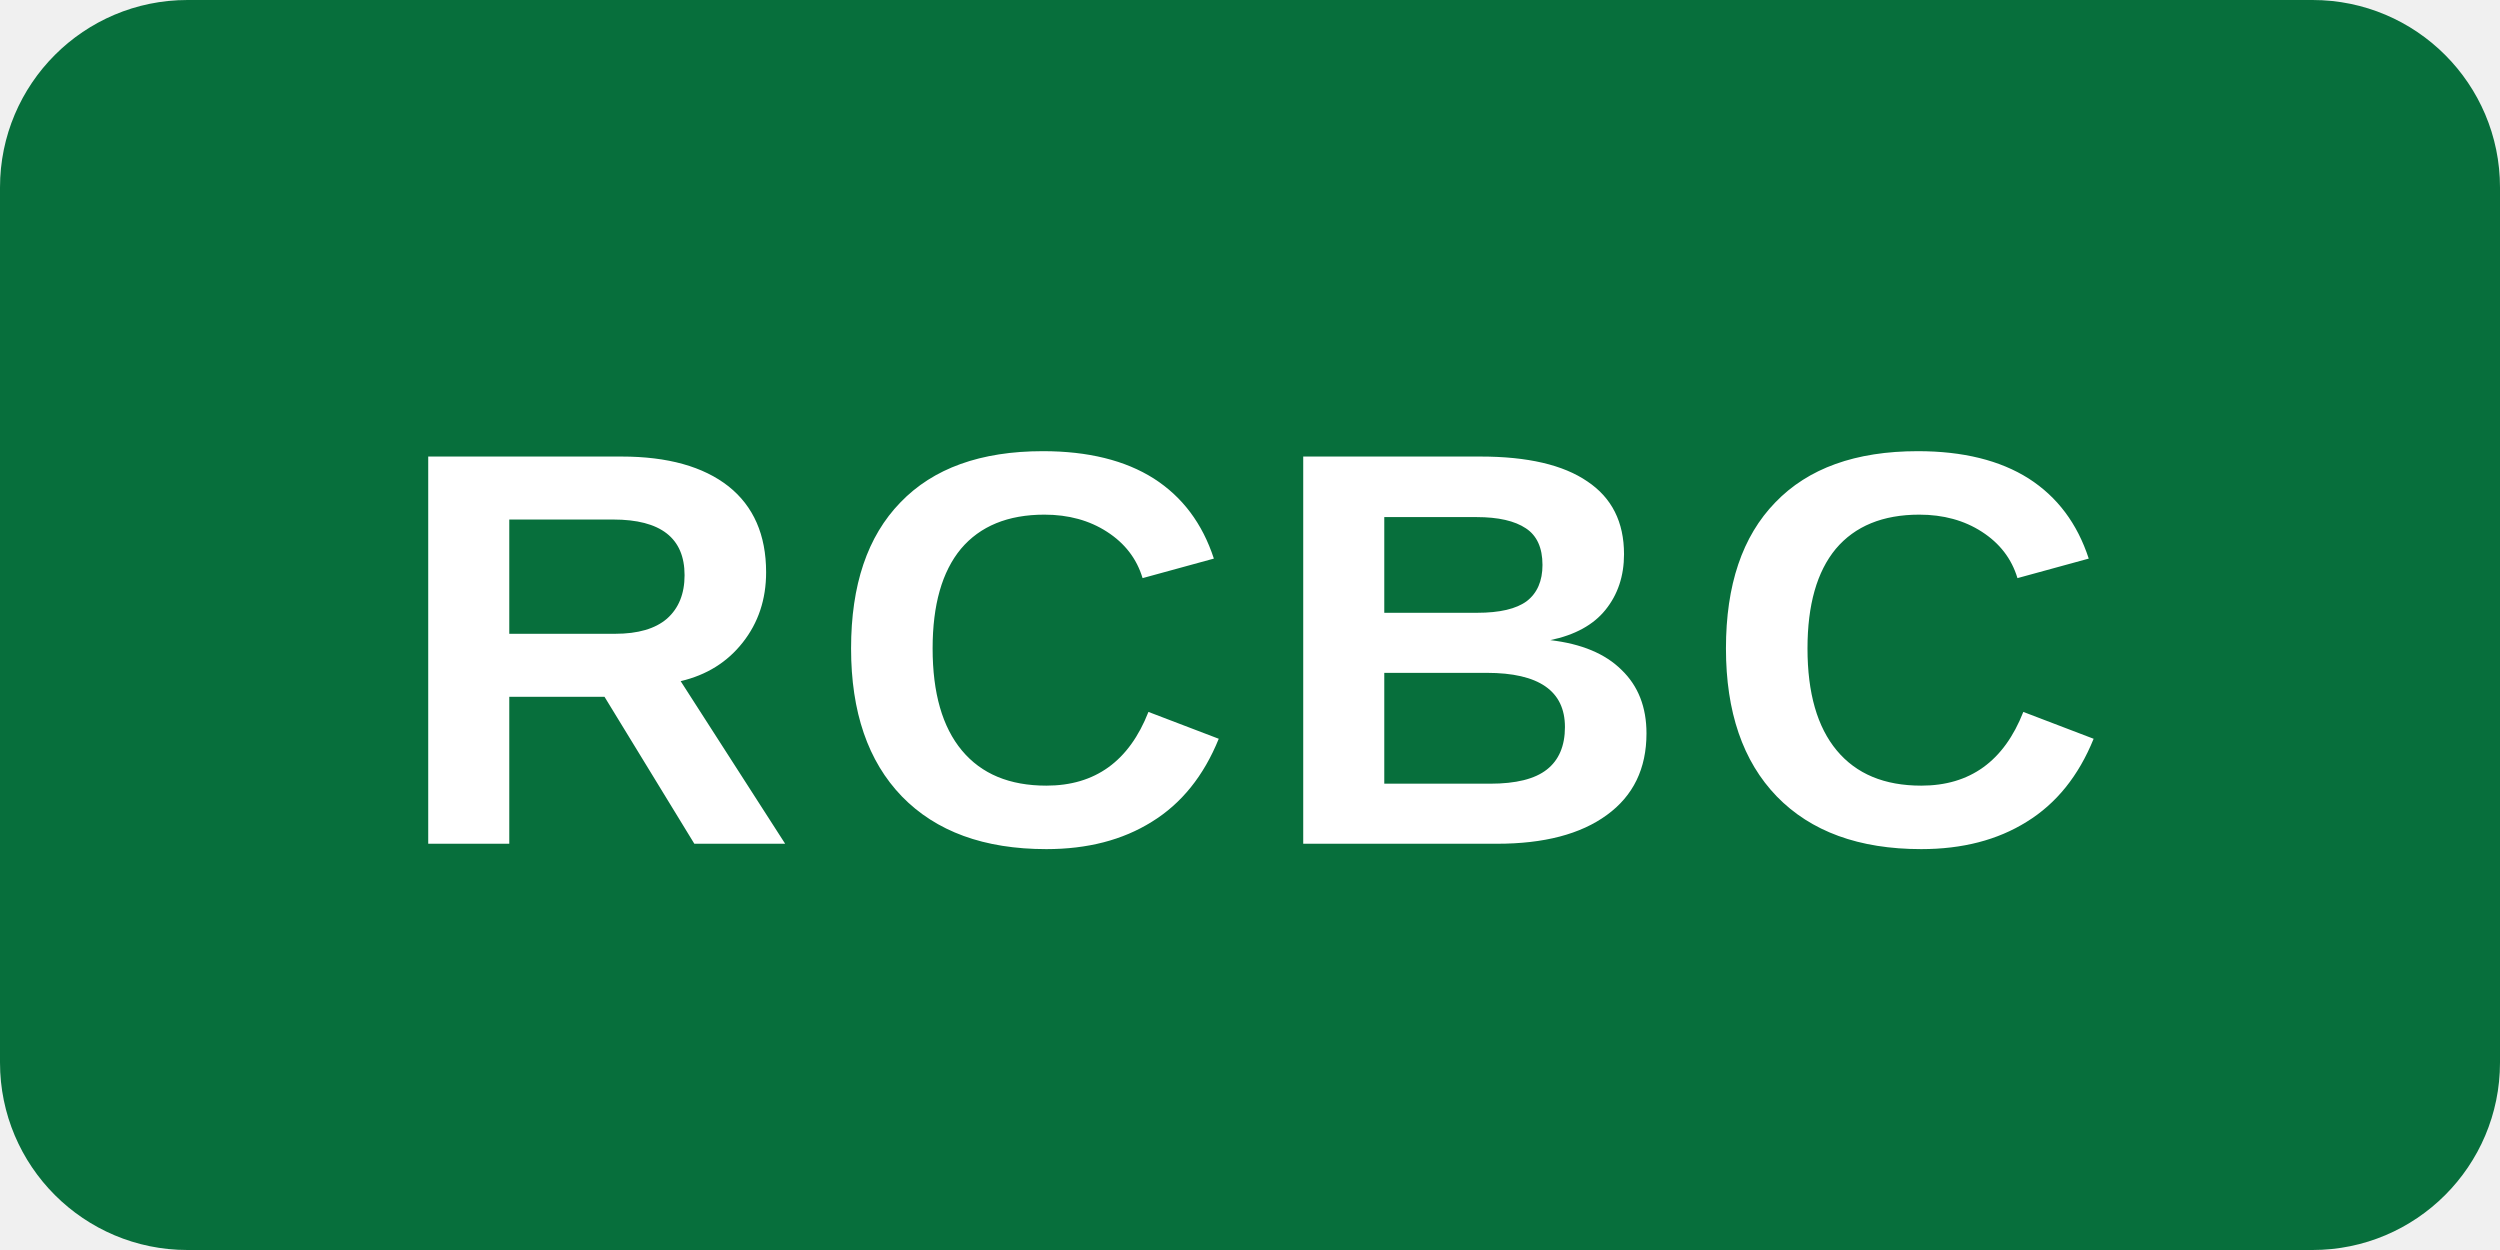
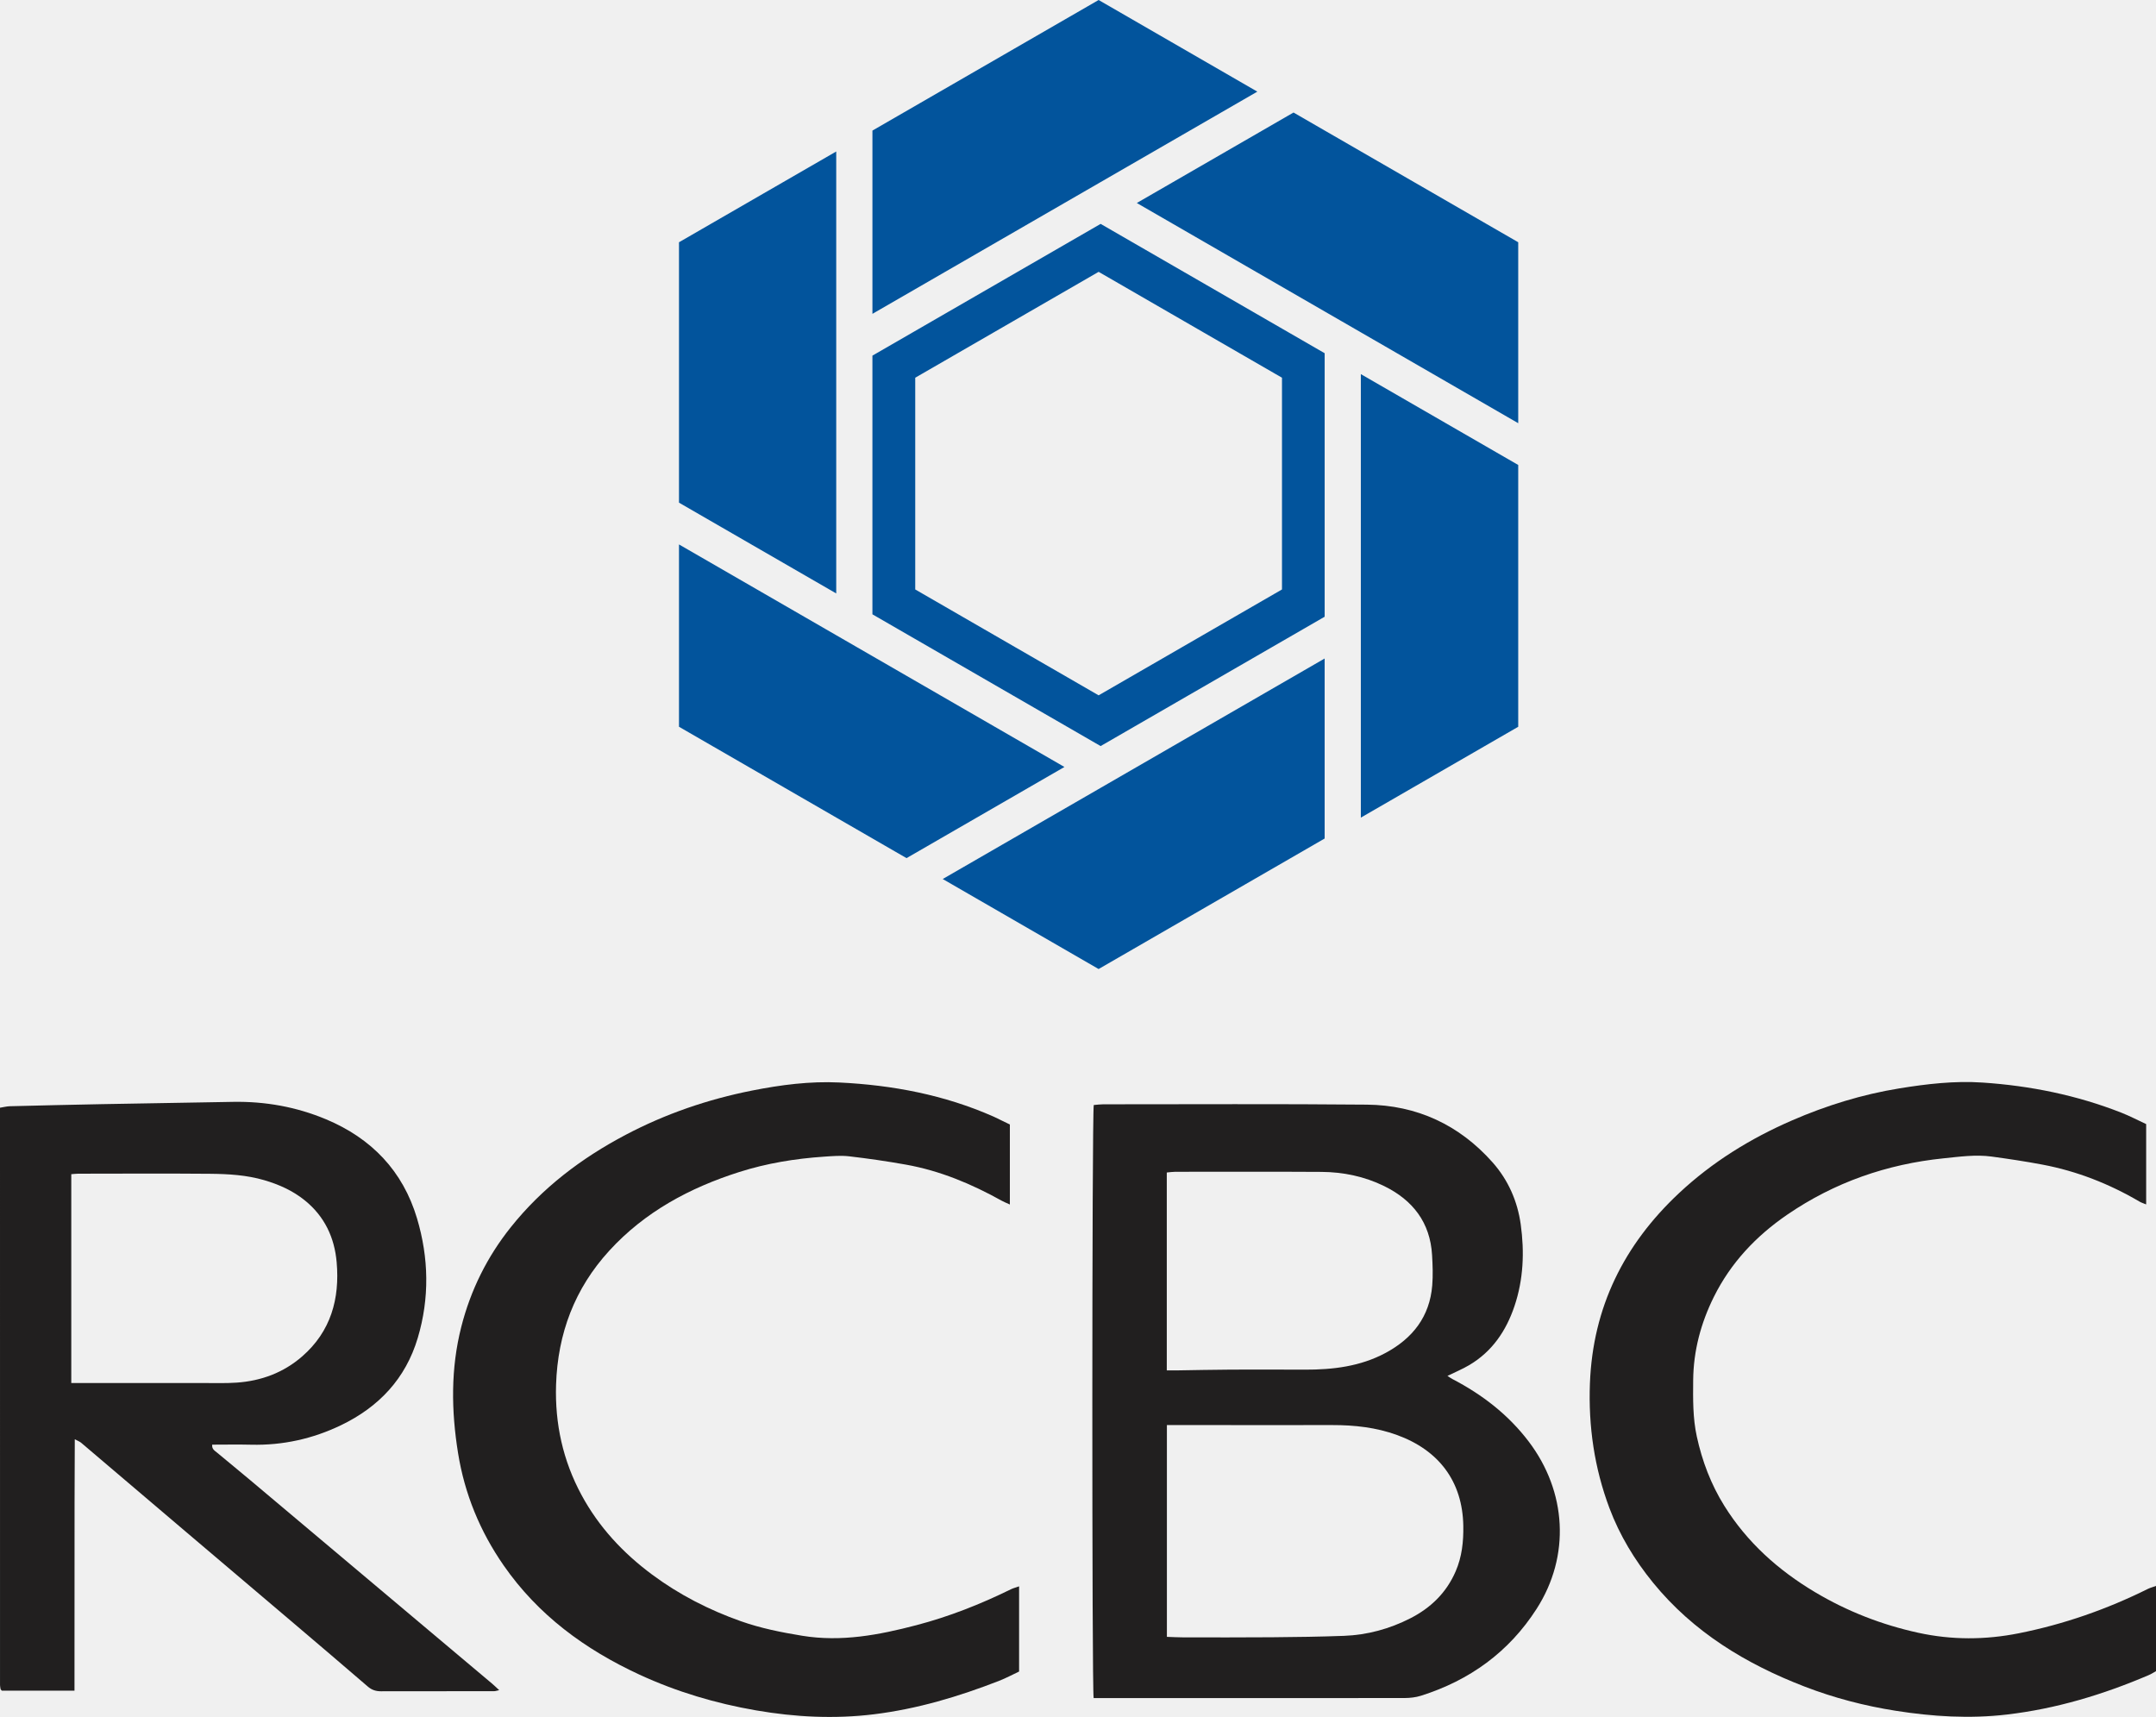
- <svg xmlns="http://www.w3.org/2000/svg" viewBox="0 0 80 40">
-   <rect width="80" height="40" rx="6" fill="#076F3C" />
-   <text x="40" y="27" text-anchor="middle" font-family="Arial,Helvetica,sans-serif" font-weight="900" font-size="18" fill="white" letter-spacing="1">RCBC</text>
+ <svg xmlns="http://www.w3.org/2000/svg" id="Layer_2" data-name="Layer 2" viewBox="0 0 2410.67 1919.8">
+   <defs>
+     <style>
+       .cls-1 {
+         fill: #211f1f;
+       }
+ 
+       .cls-2 {
+         fill: #02549c;
+       }
+     </style>
+   </defs>
+   <g id="Layer_1-2" data-name="Layer 1">
+     <g>
+       <path class="cls-1" d="m1222.93,1235.58c3.72-.3,7.11-.81,10.49-.81,98.26.01,196.53-.55,294.78.38,56.02.53,103.41,22.56,140.66,64.53,17.49,19.71,27.91,43.42,31.51,69.48,4.26,30.8,3.03,61.48-7,91.27-9.31,27.64-24.9,50.73-50.5,65.91-7.5,4.45-15.65,7.81-24.44,12.13,2.15,1.37,3.75,2.57,5.5,3.48,33.38,17.37,62.55,39.82,85.41,69.98,42.24,55.72,46.92,127.54,8.77,187.01-30.92,48.2-74.79,79.93-129.27,97.13-5.89,1.86-12.37,2.57-18.58,2.58-104.87.13-209.75.06-314.62.04-10.99,0-21.98,0-32.81,0-2.01-9.15-1.95-649.46.12-663.1Zm81.8,357.84v236.82c6.65.22,12.56.57,18.47.58,33.07.02,66.14.14,99.21-.13,26.75-.22,53.51-.58,80.24-1.57,26.15-.97,51.05-7.76,74.3-19.63,22.77-11.63,40.28-28.51,50.66-52.52,7.07-16.35,8.8-33.19,8.54-50.62-.75-49.97-27.46-84.8-73.99-101.76-23.36-8.52-47.66-11.19-72.4-11.15-57.64.1-115.27,0-172.91-.03-3.7,0-7.41,0-12.12,0Zm-.13-61.11c4.48,0,7.57.04,10.65,0,20.45-.3,40.9-.78,61.35-.88,27.39-.14,54.77-.03,82.16.05,31.49.09,62.22-3.53,90.5-18.73,30.27-16.26,49.33-40.54,52.16-75.52.91-11.19.47-22.56-.18-33.79-2.1-36.46-21.47-61.45-53.49-77.18-22.03-10.82-45.75-15.76-70.21-15.91-54.46-.33-108.91-.15-163.37-.12-3.05,0-6.09.5-9.56.8v221.29Z" />
+       <path class="cls-1" d="m83.3,1890.42H2.06c-.42-.46-.64-.69-.84-.93-.2-.24-.5-.47-.55-.74-.26-1.54-.65-3.08-.65-4.63C0,1669.27,0,1454.43,0,1238.6c3.9-.61,7.48-1.58,11.08-1.67,34.31-.87,68.63-1.68,102.94-2.33,48.79-.93,97.59-1.67,146.38-2.55,36.06-.65,70.89,5.56,104.14,19.48,50.86,21.3,85.92,57.79,101.72,110.73,13.2,44.21,14.15,89.13.85,133.75-13.58,45.55-43.48,77.17-85.74,97.54-31.66,15.26-65.22,22.7-100.54,21.84-14.44-.35-28.89-.06-43.57-.06-.52,5.08,2.83,6.75,5.32,8.83,12.56,10.47,25.25,20.8,37.77,31.33,66.45,55.87,132.86,111.79,199.29,167.69,23.59,19.85,47.2,39.67,70.77,59.53,2.31,1.95,4.47,4.09,7.76,7.13-2.84.6-4.22,1.14-5.6,1.14-42.2.06-84.4.02-126.59.11-5.6.01-10.26-1.42-14.64-5.2-27.64-23.81-55.43-47.46-83.24-71.09-40.27-34.22-80.61-68.35-120.89-102.57-38.83-32.99-77.61-66.04-116.46-99-1.56-1.32-3.63-2.04-7.13-3.94-.53,94.16-.11,186.92-.33,281.11Zm-3.6-343.98c5.16,0,9.2,0,13.24,0,45.32,0,90.63.04,135.95,0,11.95,0,23.95.37,35.85-.47,27.43-1.93,52.29-11.16,73.13-29.31,32.09-27.94,42.15-64.42,38.56-105.33-2.43-27.65-13.53-51.29-35.68-69.18-13.48-10.88-28.89-17.73-45.26-22.53-19.79-5.8-40.32-6.98-60.75-7.16-49.09-.43-98.18-.14-147.28-.1-2.42,0-4.84.34-7.76.56v233.51Z" />
+       <path class="cls-1" d="m1139.47,1773.74v95.28c-7.1,3.33-14.5,7.33-22.27,10.36-45.29,17.66-91.63,31.51-140.08,37.44-44.13,5.4-88.05,3.17-131.71-4.36-45.17-7.8-88.86-20.76-130.49-40.01-60.75-28.09-113.26-66.55-151.83-122.16-26.39-38.05-43.57-79.8-50.93-125.54-7.61-47.3-8.3-94.43,3.63-141.22,10.47-41.09,28.92-78.27,55.41-111.41,35.13-43.97,78.97-77.22,128.55-103.32,44.59-23.48,91.73-39.59,141.16-49.4,32.24-6.39,64.75-10.6,97.53-9.01,59.52,2.88,117.47,13.83,172.36,38.08,3.16,1.4,6.24,3,9.35,4.51,2.82,1.36,5.63,2.72,9,4.35v89.48c-3.72-1.71-6.49-2.76-9.05-4.19-33.72-18.79-69.01-33.59-107.2-40.4-21.03-3.75-42.21-6.83-63.43-9.29-9.29-1.08-18.87-.24-28.27.4-32.14,2.18-63.84,7.37-94.55,17.13-55.43,17.63-105.54,44.48-145.3,87.89-38.82,42.37-57.77,92.78-59.6,149.94-1.4,43.67,7.7,84.93,28.48,123.39,19.3,35.72,46.35,64.77,78.88,88.92,30.31,22.5,63.55,39.51,99.06,52.09,22.29,7.9,45.34,12.5,68.75,16.32,43.83,7.16,85.87-.87,127.74-11.83,36.65-9.6,71.74-23.47,105.72-40.16,2.45-1.21,5.17-1.88,9.12-3.27Z" />
+       <path class="cls-1" d="m2410.67,1773.28v95.33c-2.33,1.28-5.18,3.15-8.27,4.47-50.88,21.74-103.41,37.61-158.57,44.03-41.61,4.84-82.95,2.28-124.18-4.21-34.95-5.5-69.1-14.4-101.97-27.09-65.47-25.28-124.21-60.81-169.27-116.03-20.65-25.31-37.42-53.03-48.85-83.45-16.87-44.89-23.67-91.61-21.83-139.64,3.26-84.92,38.06-154.96,99.63-212.59,37.15-34.78,79.83-61.11,126.35-81.32,38.51-16.73,78.54-29.07,119.96-35.8,30.71-4.99,61.7-8.62,93.06-6.52,53.45,3.58,105.36,14.1,155.27,33.71,9.32,3.66,18.24,8.36,27.67,12.73v89.83c-3.05-1.27-5.31-1.93-7.27-3.08-33.92-19.92-70.05-34.14-108.74-41.45-18.82-3.55-37.8-6.41-56.79-8.99-17.93-2.43-35.78.14-53.65,1.96-63.55,6.49-122.1,26.89-174.8,62.96-34.81,23.82-63.14,53.78-82.07,91.87-14.6,29.39-22.88,60.4-23.17,93.34-.19,21.04-.48,42.04,4.04,62.84,6,27.55,15.82,53.52,30.74,77.47,25.49,40.9,60.31,72.09,101.49,96.63,35.99,21.45,74.55,36.46,115.43,45.4,37.4,8.18,74.93,8.03,112.49.54,50.3-10.04,98.26-26.77,144.14-49.56,2.39-1.19,5.04-1.87,9.16-3.38Z" />
+     </g>
+     <path class="cls-2" d="m1521.59,914.22l175.97-101.59v-292.72l-175.97-101.59v495.91Zm-75.28-788.4l-175.22,101.16,210.04,121.27,40.46,23.35,175.97,101.6v-202.33l-251.25-145.05Zm-215.68,755.12l-176.56,101.93,174.31,100.65,252.74-145.93v-201.28l-210.04,121.27-40.46,23.36Zm-255.16-483.29v289.25l255.16,147.32,250.5-144.63v-294.64l-250.49-144.62-255.17,147.32Zm348.15-38.7l109.8,63.39v236.76l-76.9,44.39-17.67,10.22-110.45,63.77-76.18-43.99-17.69-10.2-111.18-64.19v-236.76l76.83-44.36,17.69-10.21,110.53-63.81,77.55,44.78,17.69,10.21Zm-92.99-155.33l175.22-101.16L1228.39,0l-252.91,146.01v204.92l214.71-123.97,40.45-23.35Zm-255.16,530l-40.46-23.36-175.81-101.5v203.87l254.41,146.89,176.56-101.94-214.7-123.96Zm-40.46-564.24l-175.81,101.5v291.17l175.81,101.51V169.37Z" />
+   </g>
</svg>
